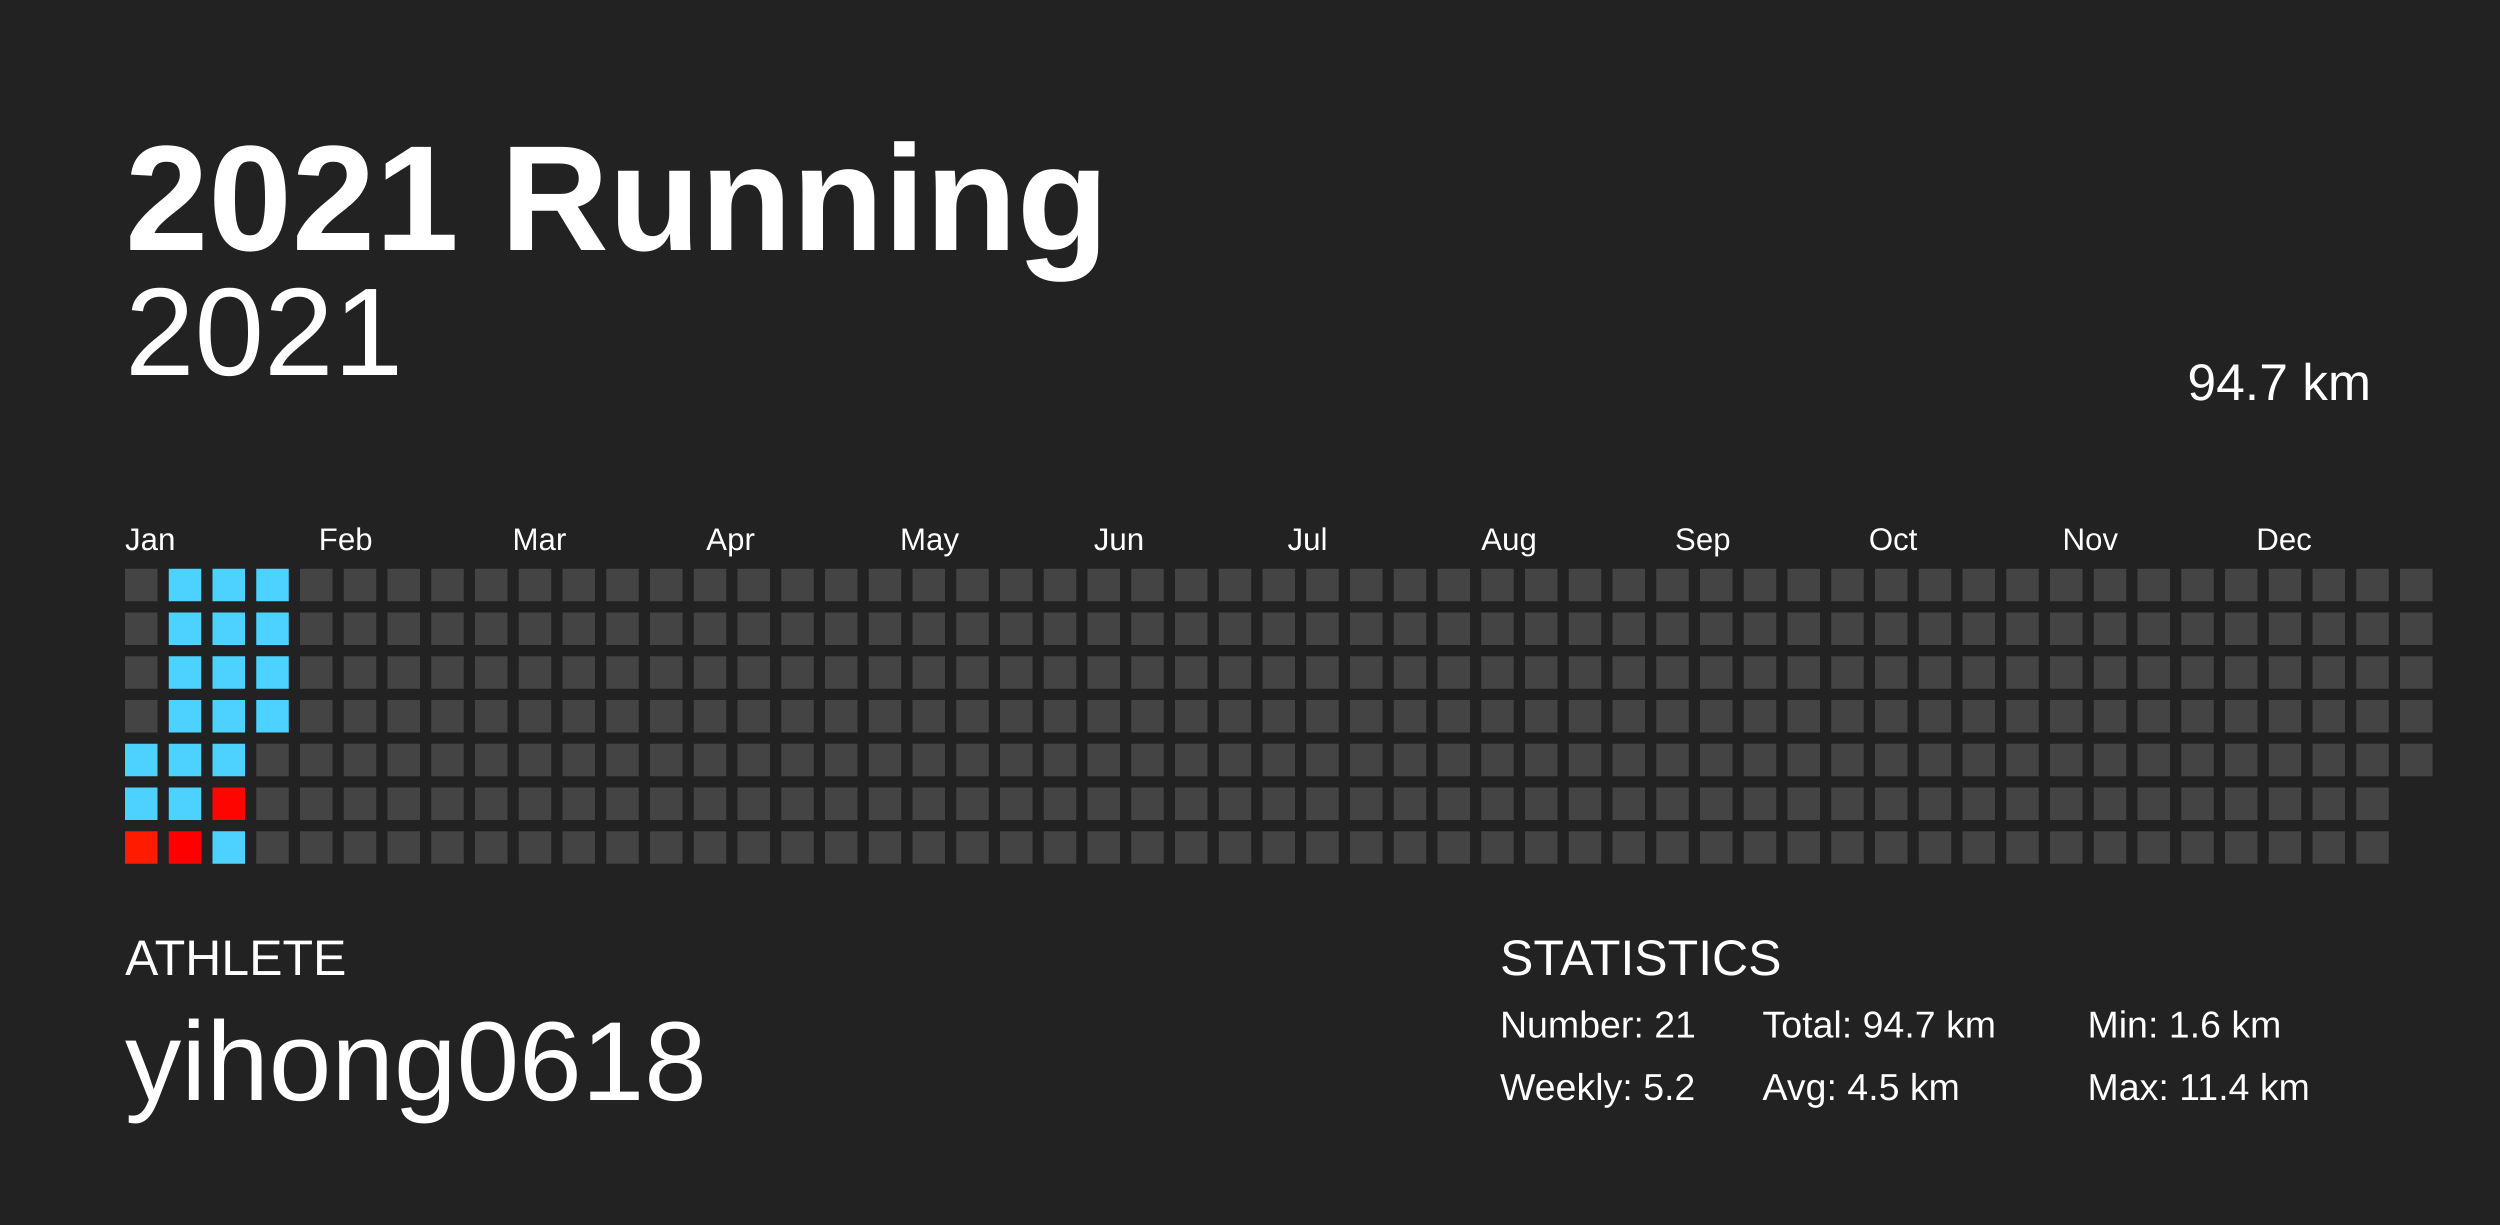
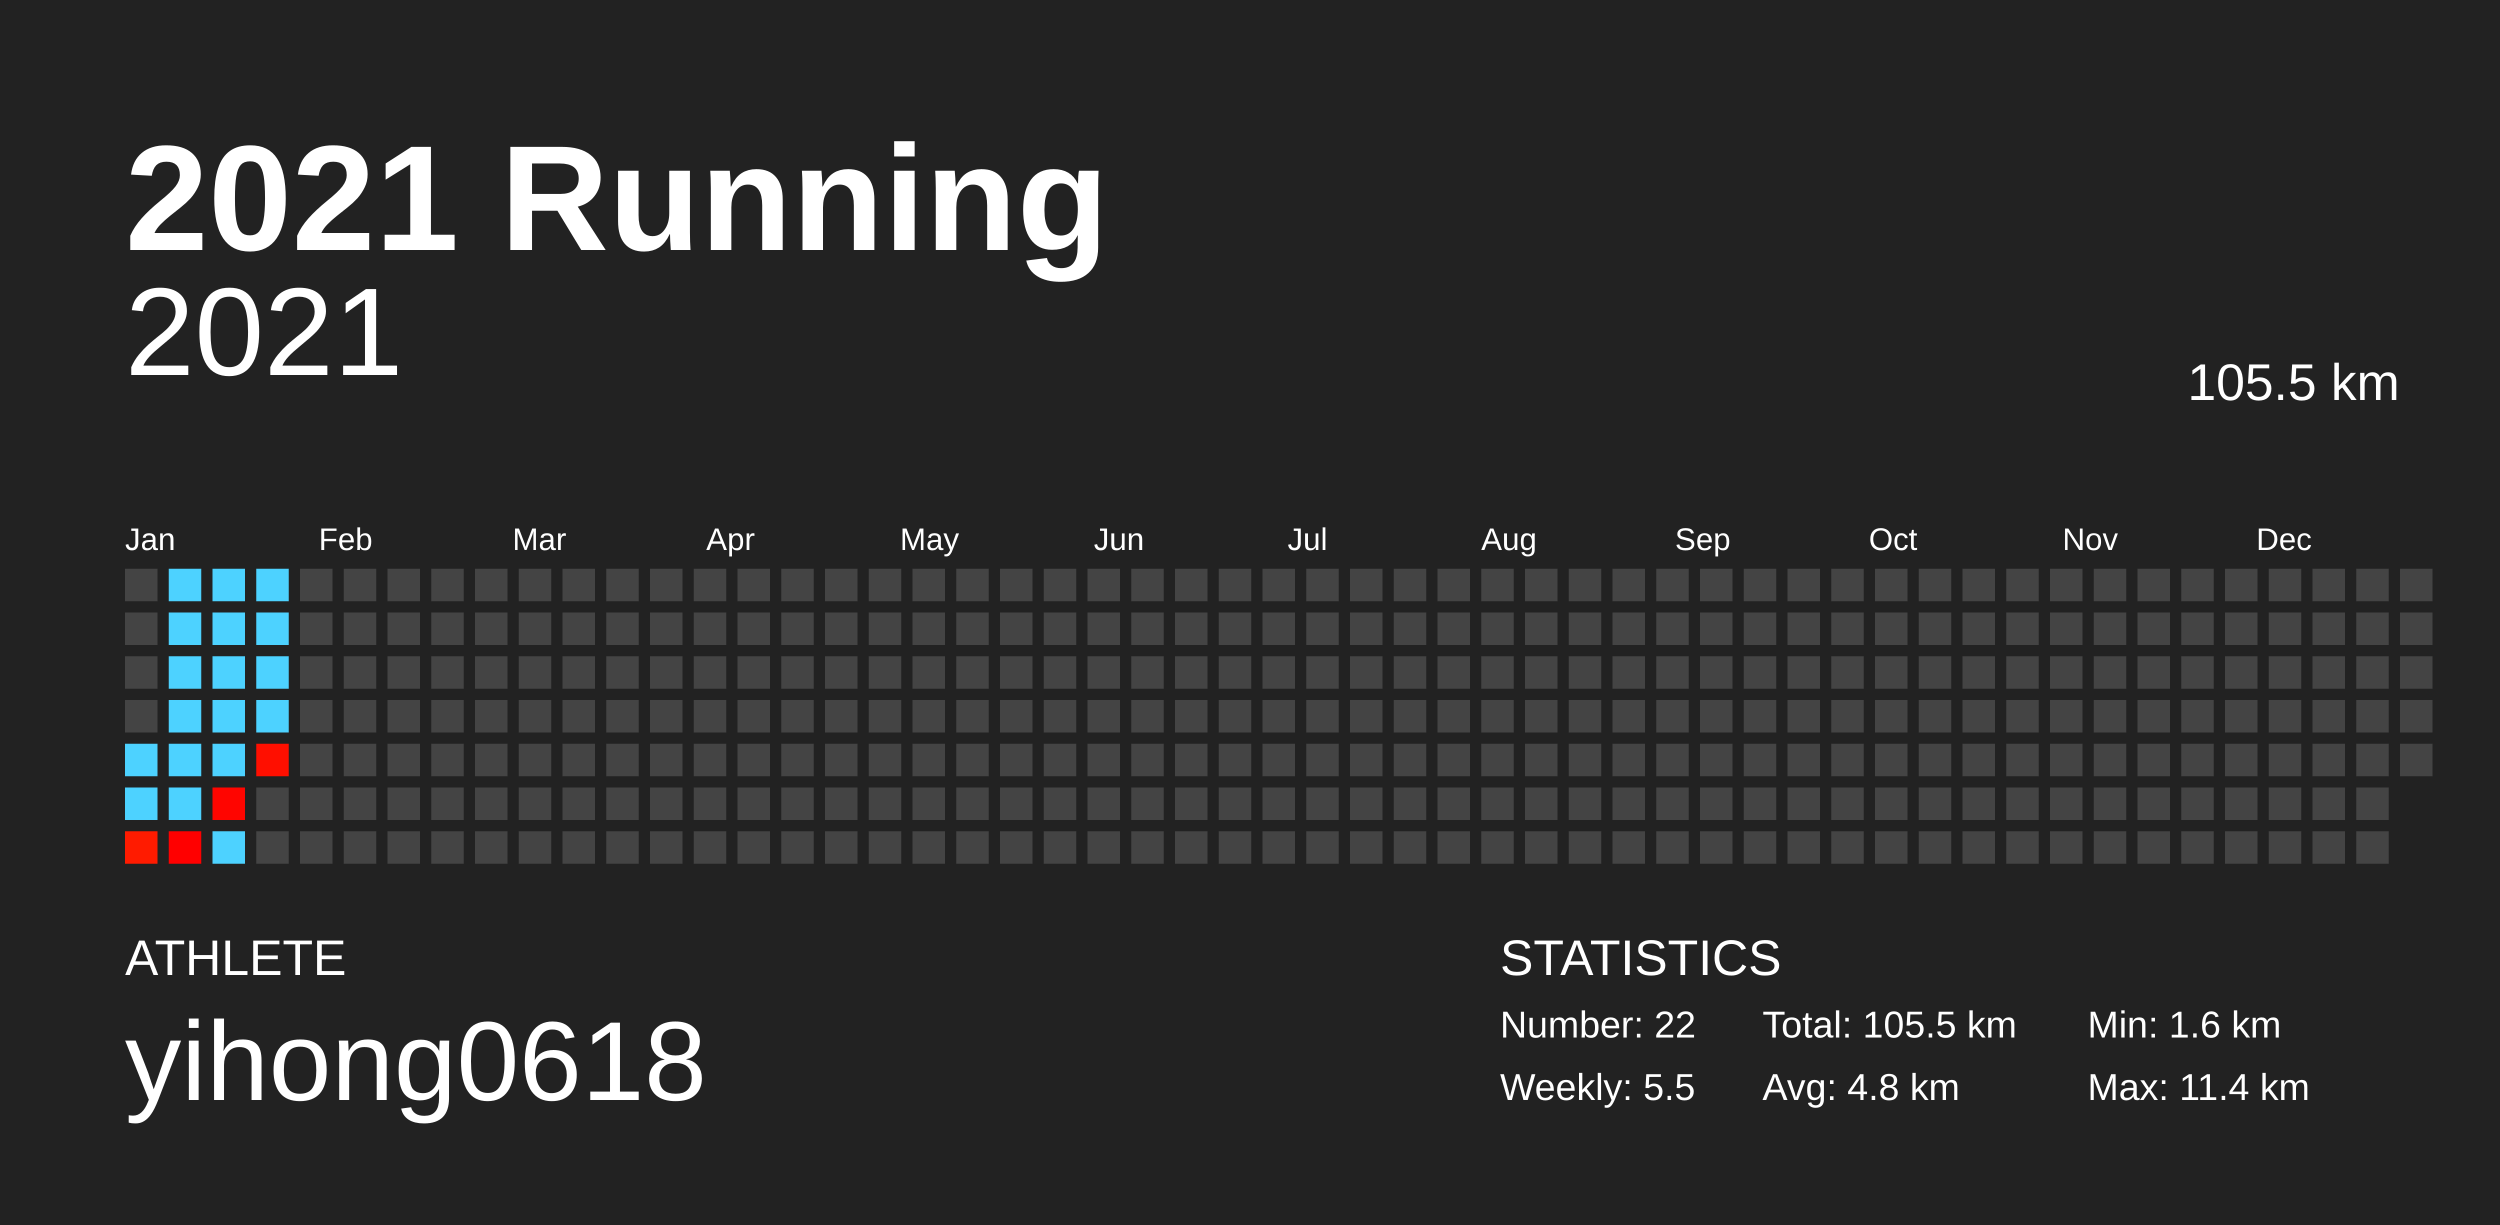
<svg xmlns="http://www.w3.org/2000/svg" baseProfile="full" height="98mm" version="1.1" viewBox="0,0,200,98" width="200mm">
  <defs />
  <rect fill="#222222" height="98" width="200" x="0" y="0" />
  <text fill="#FFFFFF" style="font-size:12px; font-family:Arial; font-weight:bold;" x="10" y="20">2021 Running</text>
  <text fill="#FFFFFF" style="font-size:4px; font-family:Arial" x="10" y="78">ATHLETE</text>
  <text fill="#FFFFFF" style="font-size:9px; font-family:Arial" x="10" y="88">yihong0618</text>
  <text fill="#FFFFFF" style="font-size:4px; font-family:Arial" x="120" y="78">STATISTICS</text>
-   <text fill="#FFFFFF" style="font-size:3px; font-family:Arial" x="120" y="83">Number: 21</text>
-   <text fill="#FFFFFF" style="font-size:3px; font-family:Arial" x="120" y="88">Weekly: 5.2</text>
-   <text fill="#FFFFFF" style="font-size:3px; font-family:Arial" x="141" y="83">Total: 94.7 km</text>
-   <text fill="#FFFFFF" style="font-size:3px; font-family:Arial" x="141" y="88">Avg: 4.5 km</text>
+   <text fill="#FFFFFF" style="font-size:3px; font-family:Arial" x="120" y="83">Number: 22</text>
+   <text fill="#FFFFFF" style="font-size:3px; font-family:Arial" x="120" y="88">Weekly: 5.5</text>
+   <text fill="#FFFFFF" style="font-size:3px; font-family:Arial" x="141" y="83">Total: 105.5 km</text>
+   <text fill="#FFFFFF" style="font-size:3px; font-family:Arial" x="141" y="88">Avg: 4.8 km</text>
  <text fill="#FFFFFF" style="font-size:3px; font-family:Arial" x="167" y="83">Min: 1.6 km</text>
  <text fill="#FFFFFF" style="font-size:3px; font-family:Arial" x="167" y="88">Max: 11.4 km</text>
  <text alignment-baseline="hanging" fill="#FFFFFF" style="font-size:10.0px; font-family:Arial;" x="10" y="30">2021</text>
-   <text alignment-baseline="hanging" fill="#FFFFFF" style="font-size:4.125px; font-family:Arial;" x="175" y="32">94.7 km</text>
+   <text alignment-baseline="hanging" fill="#FFFFFF" style="font-size:4.125px; font-family:Arial;" x="175" y="32">105.5 km</text>
  <text fill="#FFFFFF" style="font-size:2.5px; font-family:Arial" x="10.0" y="44">Jan</text>
  <text fill="#FFFFFF" style="font-size:2.5px; font-family:Arial" x="25.5" y="44">Feb</text>
  <text fill="#FFFFFF" style="font-size:2.5px; font-family:Arial" x="41.0" y="44">Mar</text>
  <text fill="#FFFFFF" style="font-size:2.5px; font-family:Arial" x="56.5" y="44">Apr</text>
  <text fill="#FFFFFF" style="font-size:2.5px; font-family:Arial" x="72.0" y="44">May</text>
  <text fill="#FFFFFF" style="font-size:2.5px; font-family:Arial" x="87.5" y="44">Jun</text>
  <text fill="#FFFFFF" style="font-size:2.5px; font-family:Arial" x="103.0" y="44">Jul</text>
  <text fill="#FFFFFF" style="font-size:2.5px; font-family:Arial" x="118.5" y="44">Aug</text>
  <text fill="#FFFFFF" style="font-size:2.5px; font-family:Arial" x="134.0" y="44">Sep</text>
  <text fill="#FFFFFF" style="font-size:2.5px; font-family:Arial" x="149.5" y="44">Oct</text>
  <text fill="#FFFFFF" style="font-size:2.5px; font-family:Arial" x="165.0" y="44">Nov</text>
  <text fill="#FFFFFF" style="font-size:2.5px; font-family:Arial" x="180.5" y="44">Dec</text>
  <rect fill="#444444" height="2.6" width="2.6" x="10.0" y="45.5" />
  <rect fill="#444444" height="2.6" width="2.6" x="10.0" y="49.0" />
  <rect fill="#444444" height="2.6" width="2.6" x="10.0" y="52.5" />
  <rect fill="#444444" height="2.6" width="2.6" x="10.0" y="56.0" />
  <rect fill="#4dd2ff" height="2.6" width="2.6" x="10.0" y="59.5" />
  <rect fill="#4dd2ff" height="2.6" width="2.6" x="10.0" y="63.0" />
  <rect fill="#ff1b00" height="2.6" width="2.6" x="10.0" y="66.5" />
  <rect fill="#4dd2ff" height="2.6" width="2.6" x="13.5" y="45.5" />
  <rect fill="#4dd2ff" height="2.6" width="2.6" x="13.5" y="49.0" />
  <rect fill="#4dd2ff" height="2.6" width="2.6" x="13.5" y="52.5" />
  <rect fill="#4dd2ff" height="2.6" width="2.6" x="13.5" y="56.0" />
  <rect fill="#4dd2ff" height="2.6" width="2.6" x="13.5" y="59.5" />
  <rect fill="#4dd2ff" height="2.6" width="2.6" x="13.5" y="63.0" />
  <rect fill="#ff0000" height="2.6" width="2.6" x="13.5" y="66.5" />
  <rect fill="#4dd2ff" height="2.6" width="2.6" x="17.0" y="45.5" />
  <rect fill="#4dd2ff" height="2.6" width="2.6" x="17.0" y="49.0" />
  <rect fill="#4dd2ff" height="2.6" width="2.6" x="17.0" y="52.5" />
  <rect fill="#4dd2ff" height="2.6" width="2.6" x="17.0" y="56.0" />
  <rect fill="#4dd2ff" height="2.6" width="2.6" x="17.0" y="59.5" />
  <rect fill="#ff0500" height="2.6" width="2.6" x="17.0" y="63.0" />
  <rect fill="#4dd2ff" height="2.6" width="2.6" x="17.0" y="66.5" />
  <rect fill="#4dd2ff" height="2.6" width="2.6" x="20.5" y="45.5" />
  <rect fill="#4dd2ff" height="2.6" width="2.6" x="20.5" y="49.0" />
  <rect fill="#4dd2ff" height="2.6" width="2.6" x="20.5" y="52.5" />
  <rect fill="#4dd2ff" height="2.6" width="2.6" x="20.5" y="56.0" />
-   <rect fill="#444444" height="2.6" width="2.6" x="20.5" y="59.5" />
+   <rect fill="#ff0f00" height="2.6" width="2.6" x="20.5" y="59.5" />
  <rect fill="#444444" height="2.6" width="2.6" x="20.5" y="63.0" />
  <rect fill="#444444" height="2.6" width="2.6" x="20.5" y="66.5" />
  <rect fill="#444444" height="2.6" width="2.6" x="24.0" y="45.5" />
  <rect fill="#444444" height="2.6" width="2.6" x="24.0" y="49.0" />
  <rect fill="#444444" height="2.6" width="2.6" x="24.0" y="52.5" />
  <rect fill="#444444" height="2.6" width="2.6" x="24.0" y="56.0" />
  <rect fill="#444444" height="2.6" width="2.6" x="24.0" y="59.5" />
  <rect fill="#444444" height="2.6" width="2.6" x="24.0" y="63.0" />
  <rect fill="#444444" height="2.6" width="2.6" x="24.0" y="66.5" />
  <rect fill="#444444" height="2.6" width="2.6" x="27.5" y="45.5" />
  <rect fill="#444444" height="2.6" width="2.6" x="27.5" y="49.0" />
  <rect fill="#444444" height="2.6" width="2.6" x="27.5" y="52.5" />
  <rect fill="#444444" height="2.6" width="2.6" x="27.5" y="56.0" />
  <rect fill="#444444" height="2.6" width="2.6" x="27.5" y="59.5" />
  <rect fill="#444444" height="2.6" width="2.6" x="27.5" y="63.0" />
  <rect fill="#444444" height="2.6" width="2.6" x="27.5" y="66.5" />
  <rect fill="#444444" height="2.6" width="2.6" x="31.0" y="45.5" />
  <rect fill="#444444" height="2.6" width="2.6" x="31.0" y="49.0" />
  <rect fill="#444444" height="2.6" width="2.6" x="31.0" y="52.5" />
  <rect fill="#444444" height="2.6" width="2.6" x="31.0" y="56.0" />
  <rect fill="#444444" height="2.6" width="2.6" x="31.0" y="59.5" />
  <rect fill="#444444" height="2.6" width="2.6" x="31.0" y="63.0" />
  <rect fill="#444444" height="2.6" width="2.6" x="31.0" y="66.5" />
  <rect fill="#444444" height="2.6" width="2.6" x="34.5" y="45.5" />
  <rect fill="#444444" height="2.6" width="2.6" x="34.5" y="49.0" />
  <rect fill="#444444" height="2.6" width="2.6" x="34.5" y="52.5" />
  <rect fill="#444444" height="2.6" width="2.6" x="34.5" y="56.0" />
  <rect fill="#444444" height="2.6" width="2.6" x="34.5" y="59.5" />
  <rect fill="#444444" height="2.6" width="2.6" x="34.5" y="63.0" />
  <rect fill="#444444" height="2.6" width="2.6" x="34.5" y="66.5" />
  <rect fill="#444444" height="2.6" width="2.6" x="38.0" y="45.5" />
  <rect fill="#444444" height="2.6" width="2.6" x="38.0" y="49.0" />
  <rect fill="#444444" height="2.6" width="2.6" x="38.0" y="52.5" />
  <rect fill="#444444" height="2.6" width="2.6" x="38.0" y="56.0" />
  <rect fill="#444444" height="2.6" width="2.6" x="38.0" y="59.5" />
  <rect fill="#444444" height="2.6" width="2.6" x="38.0" y="63.0" />
  <rect fill="#444444" height="2.6" width="2.6" x="38.0" y="66.5" />
  <rect fill="#444444" height="2.6" width="2.6" x="41.5" y="45.5" />
  <rect fill="#444444" height="2.6" width="2.6" x="41.5" y="49.0" />
  <rect fill="#444444" height="2.6" width="2.6" x="41.5" y="52.5" />
  <rect fill="#444444" height="2.6" width="2.6" x="41.5" y="56.0" />
  <rect fill="#444444" height="2.6" width="2.6" x="41.5" y="59.5" />
  <rect fill="#444444" height="2.6" width="2.6" x="41.5" y="63.0" />
  <rect fill="#444444" height="2.6" width="2.6" x="41.5" y="66.5" />
  <rect fill="#444444" height="2.6" width="2.6" x="45.0" y="45.5" />
  <rect fill="#444444" height="2.6" width="2.6" x="45.0" y="49.0" />
  <rect fill="#444444" height="2.6" width="2.6" x="45.0" y="52.5" />
  <rect fill="#444444" height="2.6" width="2.6" x="45.0" y="56.0" />
  <rect fill="#444444" height="2.6" width="2.6" x="45.0" y="59.5" />
  <rect fill="#444444" height="2.6" width="2.6" x="45.0" y="63.0" />
  <rect fill="#444444" height="2.6" width="2.6" x="45.0" y="66.5" />
  <rect fill="#444444" height="2.6" width="2.6" x="48.5" y="45.5" />
  <rect fill="#444444" height="2.6" width="2.6" x="48.5" y="49.0" />
  <rect fill="#444444" height="2.6" width="2.6" x="48.5" y="52.5" />
  <rect fill="#444444" height="2.6" width="2.6" x="48.5" y="56.0" />
  <rect fill="#444444" height="2.6" width="2.6" x="48.5" y="59.5" />
  <rect fill="#444444" height="2.6" width="2.6" x="48.5" y="63.0" />
  <rect fill="#444444" height="2.6" width="2.6" x="48.5" y="66.5" />
  <rect fill="#444444" height="2.6" width="2.6" x="52.0" y="45.5" />
  <rect fill="#444444" height="2.6" width="2.6" x="52.0" y="49.0" />
  <rect fill="#444444" height="2.6" width="2.6" x="52.0" y="52.5" />
  <rect fill="#444444" height="2.6" width="2.6" x="52.0" y="56.0" />
  <rect fill="#444444" height="2.6" width="2.6" x="52.0" y="59.5" />
  <rect fill="#444444" height="2.6" width="2.6" x="52.0" y="63.0" />
  <rect fill="#444444" height="2.6" width="2.6" x="52.0" y="66.5" />
  <rect fill="#444444" height="2.6" width="2.6" x="55.5" y="45.5" />
  <rect fill="#444444" height="2.6" width="2.6" x="55.5" y="49.0" />
  <rect fill="#444444" height="2.6" width="2.6" x="55.5" y="52.5" />
  <rect fill="#444444" height="2.6" width="2.6" x="55.5" y="56.0" />
  <rect fill="#444444" height="2.6" width="2.6" x="55.5" y="59.5" />
  <rect fill="#444444" height="2.6" width="2.6" x="55.5" y="63.0" />
  <rect fill="#444444" height="2.6" width="2.6" x="55.5" y="66.5" />
  <rect fill="#444444" height="2.6" width="2.6" x="59.0" y="45.5" />
  <rect fill="#444444" height="2.6" width="2.6" x="59.0" y="49.0" />
  <rect fill="#444444" height="2.6" width="2.6" x="59.0" y="52.5" />
  <rect fill="#444444" height="2.6" width="2.6" x="59.0" y="56.0" />
  <rect fill="#444444" height="2.6" width="2.6" x="59.0" y="59.5" />
  <rect fill="#444444" height="2.6" width="2.6" x="59.0" y="63.0" />
  <rect fill="#444444" height="2.6" width="2.6" x="59.0" y="66.5" />
  <rect fill="#444444" height="2.6" width="2.6" x="62.5" y="45.5" />
  <rect fill="#444444" height="2.6" width="2.6" x="62.5" y="49.0" />
  <rect fill="#444444" height="2.6" width="2.6" x="62.5" y="52.5" />
  <rect fill="#444444" height="2.6" width="2.6" x="62.5" y="56.0" />
  <rect fill="#444444" height="2.6" width="2.6" x="62.5" y="59.5" />
  <rect fill="#444444" height="2.6" width="2.6" x="62.5" y="63.0" />
  <rect fill="#444444" height="2.6" width="2.6" x="62.5" y="66.5" />
  <rect fill="#444444" height="2.6" width="2.6" x="66.0" y="45.5" />
  <rect fill="#444444" height="2.6" width="2.6" x="66.0" y="49.0" />
  <rect fill="#444444" height="2.6" width="2.6" x="66.0" y="52.5" />
  <rect fill="#444444" height="2.6" width="2.6" x="66.0" y="56.0" />
  <rect fill="#444444" height="2.6" width="2.6" x="66.0" y="59.5" />
  <rect fill="#444444" height="2.6" width="2.6" x="66.0" y="63.0" />
  <rect fill="#444444" height="2.6" width="2.6" x="66.0" y="66.5" />
  <rect fill="#444444" height="2.6" width="2.6" x="69.5" y="45.5" />
  <rect fill="#444444" height="2.6" width="2.6" x="69.5" y="49.0" />
  <rect fill="#444444" height="2.6" width="2.6" x="69.5" y="52.5" />
  <rect fill="#444444" height="2.6" width="2.6" x="69.5" y="56.0" />
  <rect fill="#444444" height="2.6" width="2.6" x="69.5" y="59.5" />
  <rect fill="#444444" height="2.6" width="2.6" x="69.5" y="63.0" />
  <rect fill="#444444" height="2.6" width="2.6" x="69.5" y="66.5" />
  <rect fill="#444444" height="2.6" width="2.6" x="73.0" y="45.5" />
  <rect fill="#444444" height="2.6" width="2.6" x="73.0" y="49.0" />
  <rect fill="#444444" height="2.6" width="2.6" x="73.0" y="52.5" />
  <rect fill="#444444" height="2.6" width="2.6" x="73.0" y="56.0" />
  <rect fill="#444444" height="2.6" width="2.6" x="73.0" y="59.5" />
  <rect fill="#444444" height="2.6" width="2.6" x="73.0" y="63.0" />
  <rect fill="#444444" height="2.6" width="2.6" x="73.0" y="66.5" />
  <rect fill="#444444" height="2.6" width="2.6" x="76.5" y="45.5" />
  <rect fill="#444444" height="2.6" width="2.6" x="76.5" y="49.0" />
  <rect fill="#444444" height="2.6" width="2.6" x="76.5" y="52.5" />
  <rect fill="#444444" height="2.6" width="2.6" x="76.5" y="56.0" />
  <rect fill="#444444" height="2.6" width="2.6" x="76.5" y="59.5" />
  <rect fill="#444444" height="2.6" width="2.6" x="76.5" y="63.0" />
  <rect fill="#444444" height="2.6" width="2.6" x="76.5" y="66.5" />
  <rect fill="#444444" height="2.6" width="2.6" x="80.0" y="45.5" />
  <rect fill="#444444" height="2.6" width="2.6" x="80.0" y="49.0" />
  <rect fill="#444444" height="2.6" width="2.6" x="80.0" y="52.5" />
  <rect fill="#444444" height="2.6" width="2.6" x="80.0" y="56.0" />
  <rect fill="#444444" height="2.6" width="2.6" x="80.0" y="59.5" />
  <rect fill="#444444" height="2.6" width="2.6" x="80.0" y="63.0" />
  <rect fill="#444444" height="2.6" width="2.6" x="80.0" y="66.5" />
  <rect fill="#444444" height="2.6" width="2.6" x="83.5" y="45.5" />
  <rect fill="#444444" height="2.6" width="2.6" x="83.5" y="49.0" />
  <rect fill="#444444" height="2.6" width="2.6" x="83.5" y="52.5" />
  <rect fill="#444444" height="2.6" width="2.6" x="83.5" y="56.0" />
  <rect fill="#444444" height="2.6" width="2.6" x="83.5" y="59.5" />
  <rect fill="#444444" height="2.6" width="2.6" x="83.5" y="63.0" />
  <rect fill="#444444" height="2.6" width="2.6" x="83.5" y="66.5" />
  <rect fill="#444444" height="2.6" width="2.6" x="87.0" y="45.5" />
  <rect fill="#444444" height="2.6" width="2.6" x="87.0" y="49.0" />
  <rect fill="#444444" height="2.6" width="2.6" x="87.0" y="52.5" />
  <rect fill="#444444" height="2.6" width="2.6" x="87.0" y="56.0" />
  <rect fill="#444444" height="2.6" width="2.6" x="87.0" y="59.5" />
  <rect fill="#444444" height="2.6" width="2.6" x="87.0" y="63.0" />
  <rect fill="#444444" height="2.6" width="2.6" x="87.0" y="66.5" />
  <rect fill="#444444" height="2.6" width="2.6" x="90.5" y="45.5" />
  <rect fill="#444444" height="2.6" width="2.6" x="90.5" y="49.0" />
  <rect fill="#444444" height="2.6" width="2.6" x="90.5" y="52.5" />
  <rect fill="#444444" height="2.6" width="2.6" x="90.5" y="56.0" />
  <rect fill="#444444" height="2.6" width="2.6" x="90.5" y="59.5" />
  <rect fill="#444444" height="2.6" width="2.6" x="90.5" y="63.0" />
  <rect fill="#444444" height="2.6" width="2.6" x="90.5" y="66.5" />
  <rect fill="#444444" height="2.6" width="2.6" x="94.0" y="45.5" />
  <rect fill="#444444" height="2.6" width="2.6" x="94.0" y="49.0" />
  <rect fill="#444444" height="2.6" width="2.6" x="94.0" y="52.5" />
  <rect fill="#444444" height="2.6" width="2.6" x="94.0" y="56.0" />
  <rect fill="#444444" height="2.6" width="2.6" x="94.0" y="59.5" />
  <rect fill="#444444" height="2.6" width="2.6" x="94.0" y="63.0" />
  <rect fill="#444444" height="2.6" width="2.6" x="94.0" y="66.5" />
  <rect fill="#444444" height="2.6" width="2.6" x="97.5" y="45.5" />
  <rect fill="#444444" height="2.6" width="2.6" x="97.5" y="49.0" />
  <rect fill="#444444" height="2.6" width="2.6" x="97.5" y="52.5" />
  <rect fill="#444444" height="2.6" width="2.6" x="97.5" y="56.0" />
  <rect fill="#444444" height="2.6" width="2.6" x="97.5" y="59.5" />
  <rect fill="#444444" height="2.6" width="2.6" x="97.5" y="63.0" />
  <rect fill="#444444" height="2.6" width="2.6" x="97.5" y="66.5" />
  <rect fill="#444444" height="2.6" width="2.6" x="101.0" y="45.5" />
  <rect fill="#444444" height="2.6" width="2.6" x="101.0" y="49.0" />
  <rect fill="#444444" height="2.6" width="2.6" x="101.0" y="52.5" />
  <rect fill="#444444" height="2.6" width="2.6" x="101.0" y="56.0" />
  <rect fill="#444444" height="2.6" width="2.6" x="101.0" y="59.5" />
  <rect fill="#444444" height="2.6" width="2.6" x="101.0" y="63.0" />
  <rect fill="#444444" height="2.6" width="2.6" x="101.0" y="66.5" />
  <rect fill="#444444" height="2.6" width="2.6" x="104.5" y="45.5" />
  <rect fill="#444444" height="2.6" width="2.6" x="104.5" y="49.0" />
  <rect fill="#444444" height="2.6" width="2.6" x="104.5" y="52.5" />
  <rect fill="#444444" height="2.6" width="2.6" x="104.5" y="56.0" />
  <rect fill="#444444" height="2.6" width="2.6" x="104.5" y="59.5" />
  <rect fill="#444444" height="2.6" width="2.6" x="104.5" y="63.0" />
  <rect fill="#444444" height="2.6" width="2.6" x="104.5" y="66.5" />
  <rect fill="#444444" height="2.6" width="2.6" x="108.0" y="45.5" />
  <rect fill="#444444" height="2.6" width="2.6" x="108.0" y="49.0" />
  <rect fill="#444444" height="2.6" width="2.6" x="108.0" y="52.5" />
  <rect fill="#444444" height="2.6" width="2.6" x="108.0" y="56.0" />
  <rect fill="#444444" height="2.6" width="2.6" x="108.0" y="59.5" />
  <rect fill="#444444" height="2.6" width="2.6" x="108.0" y="63.0" />
  <rect fill="#444444" height="2.6" width="2.6" x="108.0" y="66.5" />
  <rect fill="#444444" height="2.6" width="2.6" x="111.5" y="45.5" />
  <rect fill="#444444" height="2.6" width="2.6" x="111.5" y="49.0" />
  <rect fill="#444444" height="2.6" width="2.6" x="111.5" y="52.5" />
  <rect fill="#444444" height="2.6" width="2.6" x="111.5" y="56.0" />
  <rect fill="#444444" height="2.6" width="2.6" x="111.5" y="59.5" />
  <rect fill="#444444" height="2.6" width="2.6" x="111.5" y="63.0" />
  <rect fill="#444444" height="2.6" width="2.6" x="111.5" y="66.5" />
  <rect fill="#444444" height="2.6" width="2.6" x="115.0" y="45.5" />
  <rect fill="#444444" height="2.6" width="2.6" x="115.0" y="49.0" />
  <rect fill="#444444" height="2.6" width="2.6" x="115.0" y="52.5" />
  <rect fill="#444444" height="2.6" width="2.6" x="115.0" y="56.0" />
  <rect fill="#444444" height="2.6" width="2.6" x="115.0" y="59.5" />
  <rect fill="#444444" height="2.6" width="2.6" x="115.0" y="63.0" />
  <rect fill="#444444" height="2.6" width="2.6" x="115.0" y="66.5" />
  <rect fill="#444444" height="2.6" width="2.6" x="118.5" y="45.5" />
  <rect fill="#444444" height="2.6" width="2.6" x="118.5" y="49.0" />
  <rect fill="#444444" height="2.6" width="2.6" x="118.5" y="52.5" />
  <rect fill="#444444" height="2.6" width="2.6" x="118.5" y="56.0" />
  <rect fill="#444444" height="2.6" width="2.6" x="118.5" y="59.5" />
  <rect fill="#444444" height="2.6" width="2.6" x="118.5" y="63.0" />
  <rect fill="#444444" height="2.6" width="2.6" x="118.5" y="66.5" />
  <rect fill="#444444" height="2.6" width="2.6" x="122.0" y="45.5" />
  <rect fill="#444444" height="2.6" width="2.6" x="122.0" y="49.0" />
  <rect fill="#444444" height="2.6" width="2.6" x="122.0" y="52.5" />
  <rect fill="#444444" height="2.6" width="2.6" x="122.0" y="56.0" />
  <rect fill="#444444" height="2.6" width="2.6" x="122.0" y="59.5" />
  <rect fill="#444444" height="2.6" width="2.6" x="122.0" y="63.0" />
  <rect fill="#444444" height="2.6" width="2.6" x="122.0" y="66.5" />
  <rect fill="#444444" height="2.6" width="2.6" x="125.5" y="45.5" />
  <rect fill="#444444" height="2.6" width="2.6" x="125.5" y="49.0" />
  <rect fill="#444444" height="2.6" width="2.6" x="125.5" y="52.5" />
  <rect fill="#444444" height="2.6" width="2.6" x="125.5" y="56.0" />
  <rect fill="#444444" height="2.6" width="2.6" x="125.5" y="59.5" />
  <rect fill="#444444" height="2.6" width="2.6" x="125.5" y="63.0" />
  <rect fill="#444444" height="2.6" width="2.6" x="125.5" y="66.5" />
  <rect fill="#444444" height="2.6" width="2.6" x="129.0" y="45.5" />
  <rect fill="#444444" height="2.6" width="2.6" x="129.0" y="49.0" />
  <rect fill="#444444" height="2.6" width="2.6" x="129.0" y="52.5" />
  <rect fill="#444444" height="2.6" width="2.6" x="129.0" y="56.0" />
  <rect fill="#444444" height="2.6" width="2.6" x="129.0" y="59.5" />
  <rect fill="#444444" height="2.6" width="2.6" x="129.0" y="63.0" />
  <rect fill="#444444" height="2.6" width="2.6" x="129.0" y="66.5" />
  <rect fill="#444444" height="2.6" width="2.6" x="132.5" y="45.5" />
  <rect fill="#444444" height="2.6" width="2.6" x="132.5" y="49.0" />
  <rect fill="#444444" height="2.6" width="2.6" x="132.5" y="52.5" />
  <rect fill="#444444" height="2.6" width="2.6" x="132.5" y="56.0" />
  <rect fill="#444444" height="2.6" width="2.6" x="132.5" y="59.5" />
  <rect fill="#444444" height="2.6" width="2.6" x="132.5" y="63.0" />
  <rect fill="#444444" height="2.6" width="2.6" x="132.5" y="66.5" />
  <rect fill="#444444" height="2.6" width="2.6" x="136.0" y="45.5" />
  <rect fill="#444444" height="2.6" width="2.6" x="136.0" y="49.0" />
  <rect fill="#444444" height="2.6" width="2.6" x="136.0" y="52.5" />
  <rect fill="#444444" height="2.6" width="2.6" x="136.0" y="56.0" />
  <rect fill="#444444" height="2.6" width="2.6" x="136.0" y="59.5" />
  <rect fill="#444444" height="2.6" width="2.6" x="136.0" y="63.0" />
  <rect fill="#444444" height="2.6" width="2.6" x="136.0" y="66.5" />
  <rect fill="#444444" height="2.6" width="2.6" x="139.5" y="45.5" />
  <rect fill="#444444" height="2.6" width="2.6" x="139.5" y="49.0" />
  <rect fill="#444444" height="2.6" width="2.6" x="139.5" y="52.5" />
  <rect fill="#444444" height="2.6" width="2.6" x="139.5" y="56.0" />
  <rect fill="#444444" height="2.6" width="2.6" x="139.5" y="59.5" />
  <rect fill="#444444" height="2.6" width="2.6" x="139.5" y="63.0" />
  <rect fill="#444444" height="2.6" width="2.6" x="139.5" y="66.5" />
  <rect fill="#444444" height="2.6" width="2.6" x="143.0" y="45.5" />
  <rect fill="#444444" height="2.6" width="2.6" x="143.0" y="49.0" />
  <rect fill="#444444" height="2.6" width="2.6" x="143.0" y="52.5" />
  <rect fill="#444444" height="2.6" width="2.6" x="143.0" y="56.0" />
  <rect fill="#444444" height="2.6" width="2.6" x="143.0" y="59.5" />
  <rect fill="#444444" height="2.6" width="2.6" x="143.0" y="63.0" />
  <rect fill="#444444" height="2.6" width="2.6" x="143.0" y="66.5" />
  <rect fill="#444444" height="2.6" width="2.6" x="146.5" y="45.5" />
  <rect fill="#444444" height="2.6" width="2.6" x="146.5" y="49.0" />
  <rect fill="#444444" height="2.6" width="2.6" x="146.5" y="52.5" />
  <rect fill="#444444" height="2.6" width="2.6" x="146.5" y="56.0" />
  <rect fill="#444444" height="2.6" width="2.6" x="146.5" y="59.5" />
  <rect fill="#444444" height="2.6" width="2.6" x="146.5" y="63.0" />
  <rect fill="#444444" height="2.6" width="2.6" x="146.5" y="66.5" />
  <rect fill="#444444" height="2.6" width="2.6" x="150.0" y="45.5" />
  <rect fill="#444444" height="2.6" width="2.6" x="150.0" y="49.0" />
  <rect fill="#444444" height="2.6" width="2.6" x="150.0" y="52.5" />
  <rect fill="#444444" height="2.6" width="2.6" x="150.0" y="56.0" />
  <rect fill="#444444" height="2.6" width="2.6" x="150.0" y="59.5" />
  <rect fill="#444444" height="2.6" width="2.6" x="150.0" y="63.0" />
  <rect fill="#444444" height="2.6" width="2.6" x="150.0" y="66.5" />
  <rect fill="#444444" height="2.6" width="2.6" x="153.5" y="45.5" />
  <rect fill="#444444" height="2.6" width="2.6" x="153.5" y="49.0" />
  <rect fill="#444444" height="2.6" width="2.6" x="153.5" y="52.5" />
  <rect fill="#444444" height="2.6" width="2.6" x="153.5" y="56.0" />
  <rect fill="#444444" height="2.6" width="2.6" x="153.5" y="59.5" />
  <rect fill="#444444" height="2.6" width="2.6" x="153.5" y="63.0" />
  <rect fill="#444444" height="2.6" width="2.6" x="153.5" y="66.5" />
  <rect fill="#444444" height="2.6" width="2.6" x="157.0" y="45.5" />
  <rect fill="#444444" height="2.6" width="2.6" x="157.0" y="49.0" />
  <rect fill="#444444" height="2.6" width="2.6" x="157.0" y="52.5" />
  <rect fill="#444444" height="2.6" width="2.6" x="157.0" y="56.0" />
  <rect fill="#444444" height="2.6" width="2.6" x="157.0" y="59.5" />
  <rect fill="#444444" height="2.6" width="2.6" x="157.0" y="63.0" />
  <rect fill="#444444" height="2.6" width="2.6" x="157.0" y="66.5" />
  <rect fill="#444444" height="2.6" width="2.6" x="160.5" y="45.5" />
  <rect fill="#444444" height="2.6" width="2.6" x="160.5" y="49.0" />
  <rect fill="#444444" height="2.6" width="2.6" x="160.5" y="52.5" />
  <rect fill="#444444" height="2.6" width="2.6" x="160.5" y="56.0" />
  <rect fill="#444444" height="2.6" width="2.6" x="160.5" y="59.5" />
  <rect fill="#444444" height="2.6" width="2.6" x="160.5" y="63.0" />
  <rect fill="#444444" height="2.6" width="2.6" x="160.5" y="66.5" />
  <rect fill="#444444" height="2.6" width="2.6" x="164.0" y="45.5" />
  <rect fill="#444444" height="2.6" width="2.6" x="164.0" y="49.0" />
  <rect fill="#444444" height="2.6" width="2.6" x="164.0" y="52.5" />
  <rect fill="#444444" height="2.6" width="2.6" x="164.0" y="56.0" />
  <rect fill="#444444" height="2.6" width="2.6" x="164.0" y="59.5" />
  <rect fill="#444444" height="2.6" width="2.6" x="164.0" y="63.0" />
  <rect fill="#444444" height="2.6" width="2.6" x="164.0" y="66.5" />
  <rect fill="#444444" height="2.6" width="2.6" x="167.5" y="45.5" />
  <rect fill="#444444" height="2.6" width="2.6" x="167.5" y="49.0" />
  <rect fill="#444444" height="2.6" width="2.6" x="167.5" y="52.5" />
  <rect fill="#444444" height="2.6" width="2.6" x="167.5" y="56.0" />
  <rect fill="#444444" height="2.6" width="2.6" x="167.5" y="59.5" />
  <rect fill="#444444" height="2.6" width="2.6" x="167.5" y="63.0" />
  <rect fill="#444444" height="2.6" width="2.6" x="167.5" y="66.5" />
  <rect fill="#444444" height="2.6" width="2.6" x="171.0" y="45.5" />
  <rect fill="#444444" height="2.6" width="2.6" x="171.0" y="49.0" />
  <rect fill="#444444" height="2.6" width="2.6" x="171.0" y="52.5" />
  <rect fill="#444444" height="2.6" width="2.6" x="171.0" y="56.0" />
  <rect fill="#444444" height="2.6" width="2.6" x="171.0" y="59.5" />
  <rect fill="#444444" height="2.6" width="2.6" x="171.0" y="63.0" />
  <rect fill="#444444" height="2.6" width="2.6" x="171.0" y="66.5" />
  <rect fill="#444444" height="2.6" width="2.6" x="174.5" y="45.5" />
  <rect fill="#444444" height="2.6" width="2.6" x="174.5" y="49.0" />
  <rect fill="#444444" height="2.6" width="2.6" x="174.5" y="52.5" />
  <rect fill="#444444" height="2.6" width="2.6" x="174.5" y="56.0" />
  <rect fill="#444444" height="2.6" width="2.6" x="174.5" y="59.5" />
  <rect fill="#444444" height="2.6" width="2.6" x="174.5" y="63.0" />
  <rect fill="#444444" height="2.6" width="2.6" x="174.5" y="66.5" />
  <rect fill="#444444" height="2.6" width="2.6" x="178.0" y="45.5" />
  <rect fill="#444444" height="2.6" width="2.6" x="178.0" y="49.0" />
  <rect fill="#444444" height="2.6" width="2.6" x="178.0" y="52.5" />
  <rect fill="#444444" height="2.6" width="2.6" x="178.0" y="56.0" />
  <rect fill="#444444" height="2.6" width="2.6" x="178.0" y="59.5" />
  <rect fill="#444444" height="2.6" width="2.6" x="178.0" y="63.0" />
  <rect fill="#444444" height="2.6" width="2.6" x="178.0" y="66.5" />
  <rect fill="#444444" height="2.6" width="2.6" x="181.5" y="45.5" />
  <rect fill="#444444" height="2.6" width="2.6" x="181.5" y="49.0" />
  <rect fill="#444444" height="2.6" width="2.6" x="181.5" y="52.5" />
  <rect fill="#444444" height="2.6" width="2.6" x="181.5" y="56.0" />
  <rect fill="#444444" height="2.6" width="2.6" x="181.5" y="59.5" />
  <rect fill="#444444" height="2.6" width="2.6" x="181.5" y="63.0" />
  <rect fill="#444444" height="2.6" width="2.6" x="181.5" y="66.5" />
  <rect fill="#444444" height="2.6" width="2.6" x="185.0" y="45.5" />
  <rect fill="#444444" height="2.6" width="2.6" x="185.0" y="49.0" />
  <rect fill="#444444" height="2.6" width="2.6" x="185.0" y="52.5" />
  <rect fill="#444444" height="2.6" width="2.6" x="185.0" y="56.0" />
  <rect fill="#444444" height="2.6" width="2.6" x="185.0" y="59.5" />
  <rect fill="#444444" height="2.6" width="2.6" x="185.0" y="63.0" />
  <rect fill="#444444" height="2.6" width="2.6" x="185.0" y="66.5" />
  <rect fill="#444444" height="2.6" width="2.6" x="188.5" y="45.5" />
  <rect fill="#444444" height="2.6" width="2.6" x="188.5" y="49.0" />
  <rect fill="#444444" height="2.6" width="2.6" x="188.5" y="52.5" />
  <rect fill="#444444" height="2.6" width="2.6" x="188.5" y="56.0" />
  <rect fill="#444444" height="2.6" width="2.6" x="188.5" y="59.5" />
  <rect fill="#444444" height="2.6" width="2.6" x="188.5" y="63.0" />
  <rect fill="#444444" height="2.6" width="2.6" x="188.5" y="66.5" />
  <rect fill="#444444" height="2.6" width="2.6" x="192.0" y="45.5" />
  <rect fill="#444444" height="2.6" width="2.6" x="192.0" y="49.0" />
  <rect fill="#444444" height="2.6" width="2.6" x="192.0" y="52.5" />
  <rect fill="#444444" height="2.6" width="2.6" x="192.0" y="56.0" />
  <rect fill="#444444" height="2.6" width="2.6" x="192.0" y="59.5" />
</svg>
